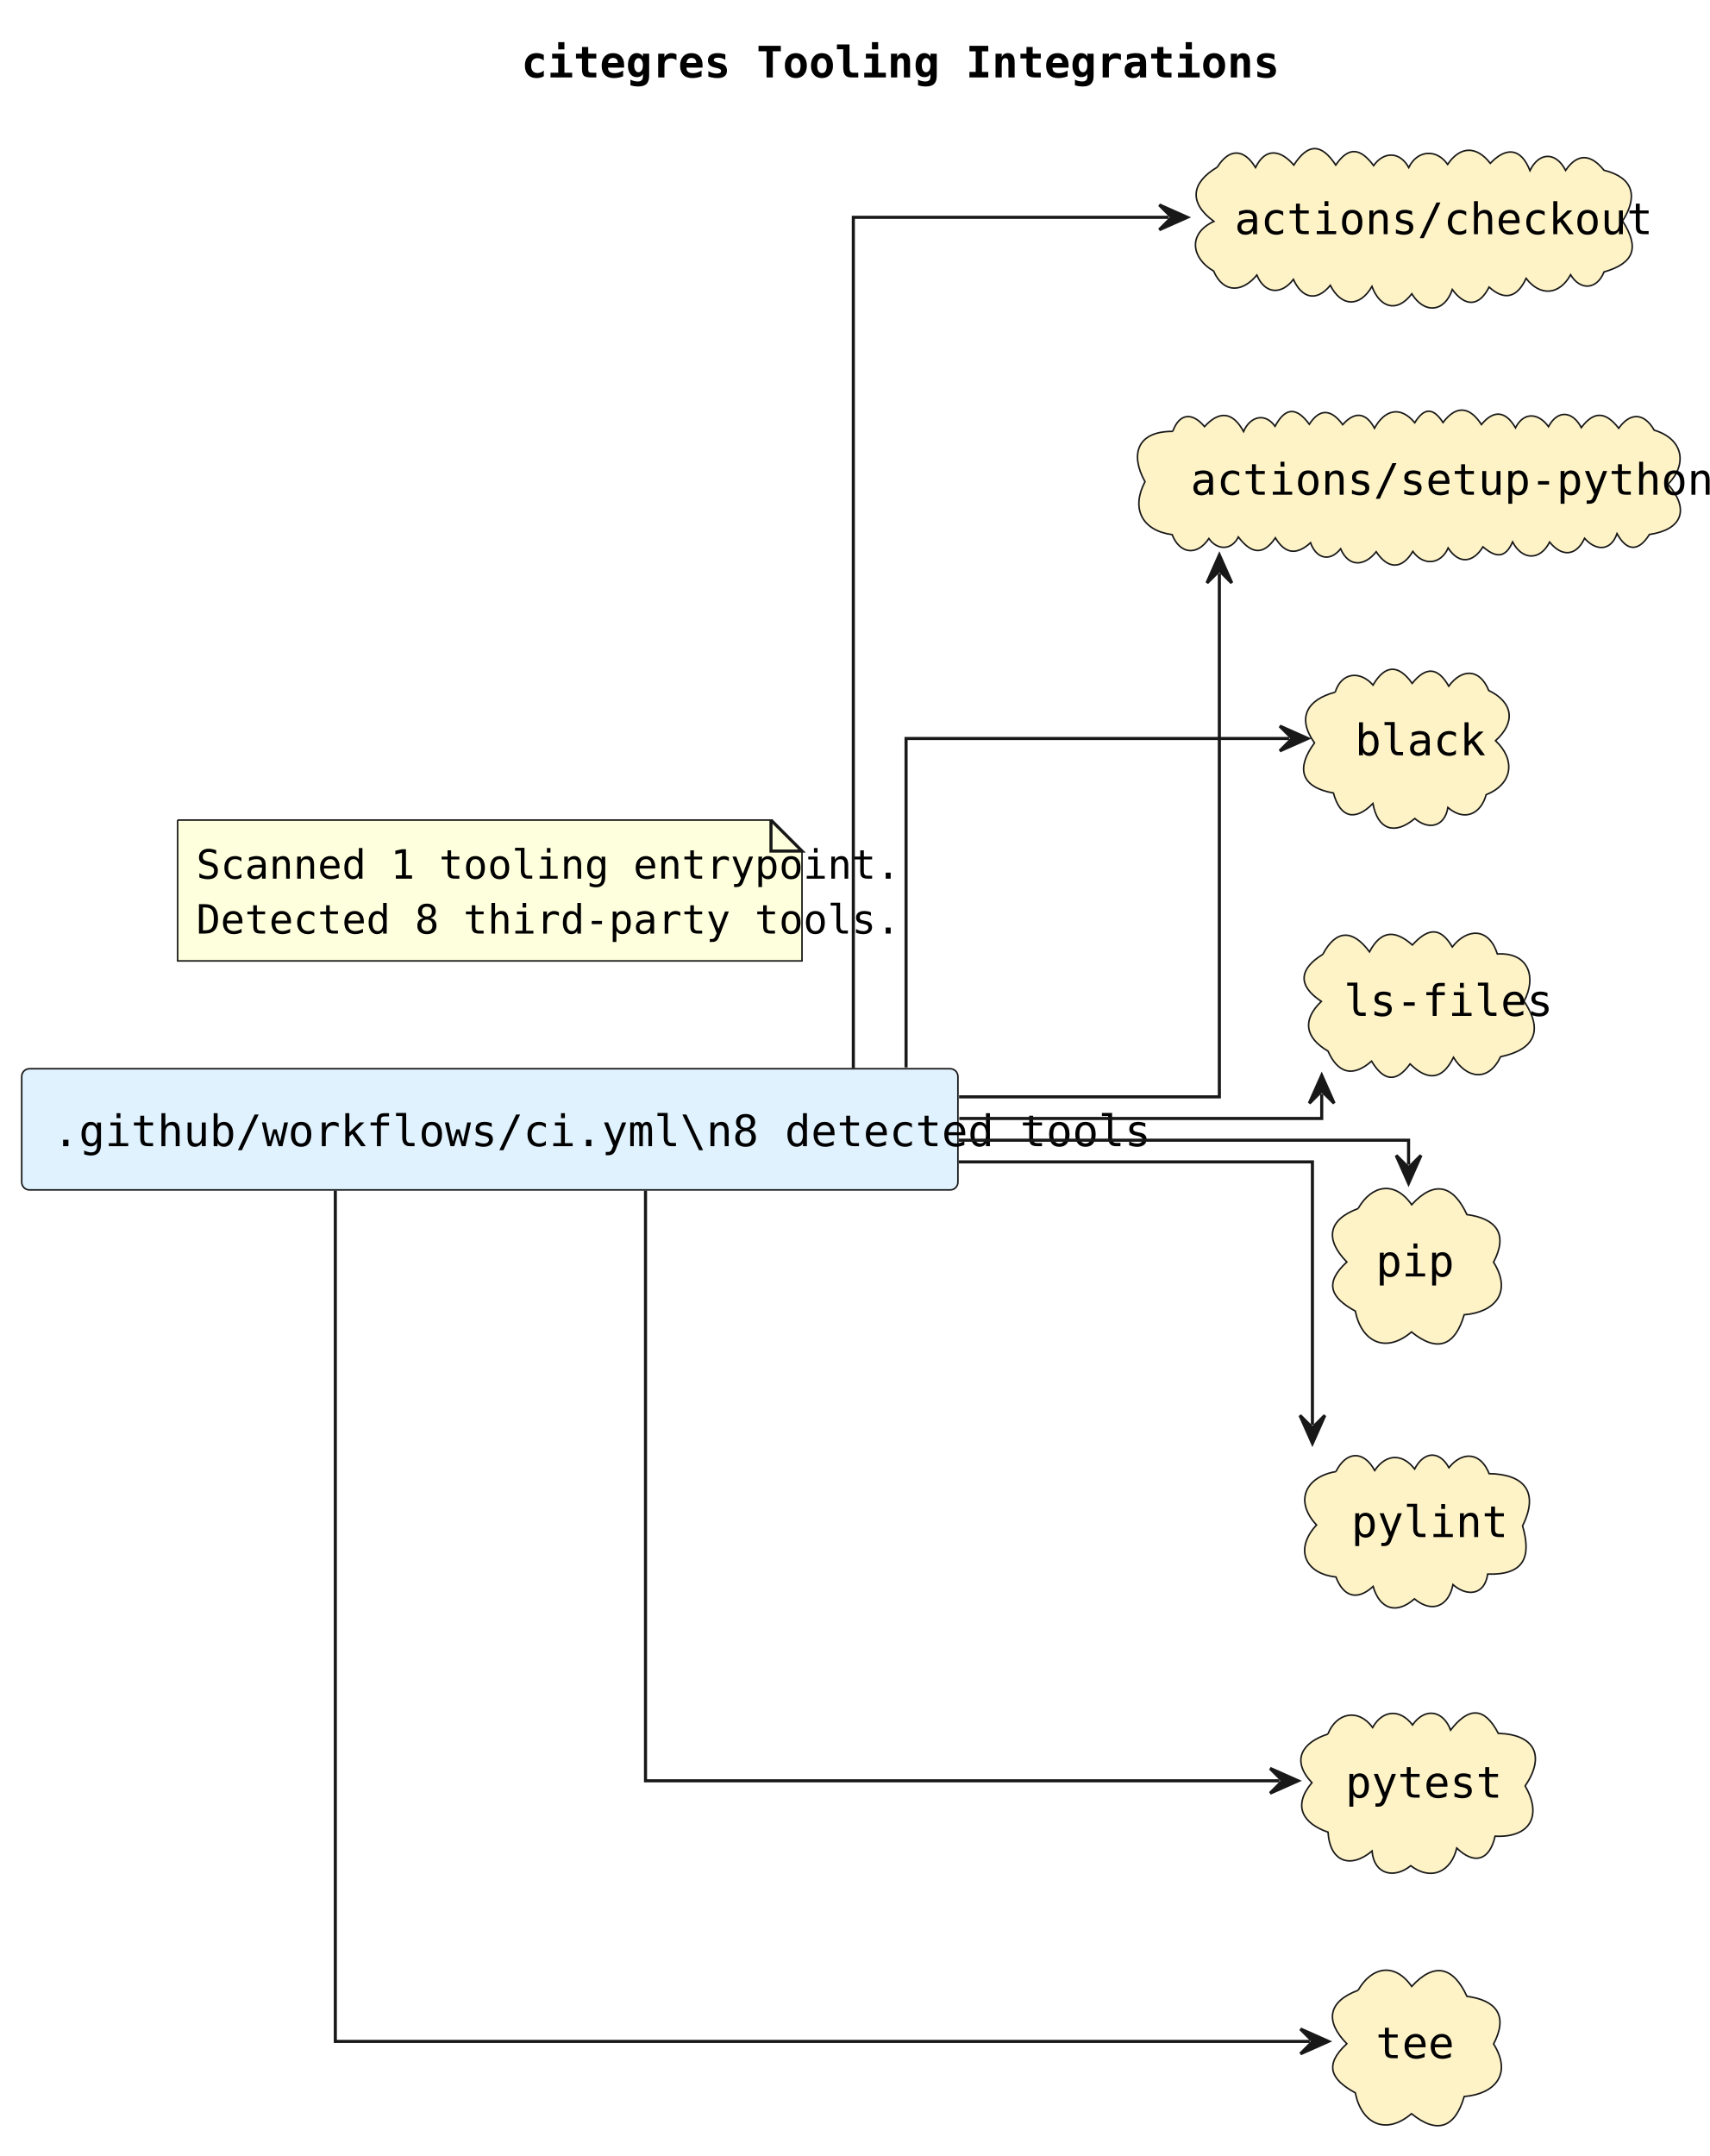
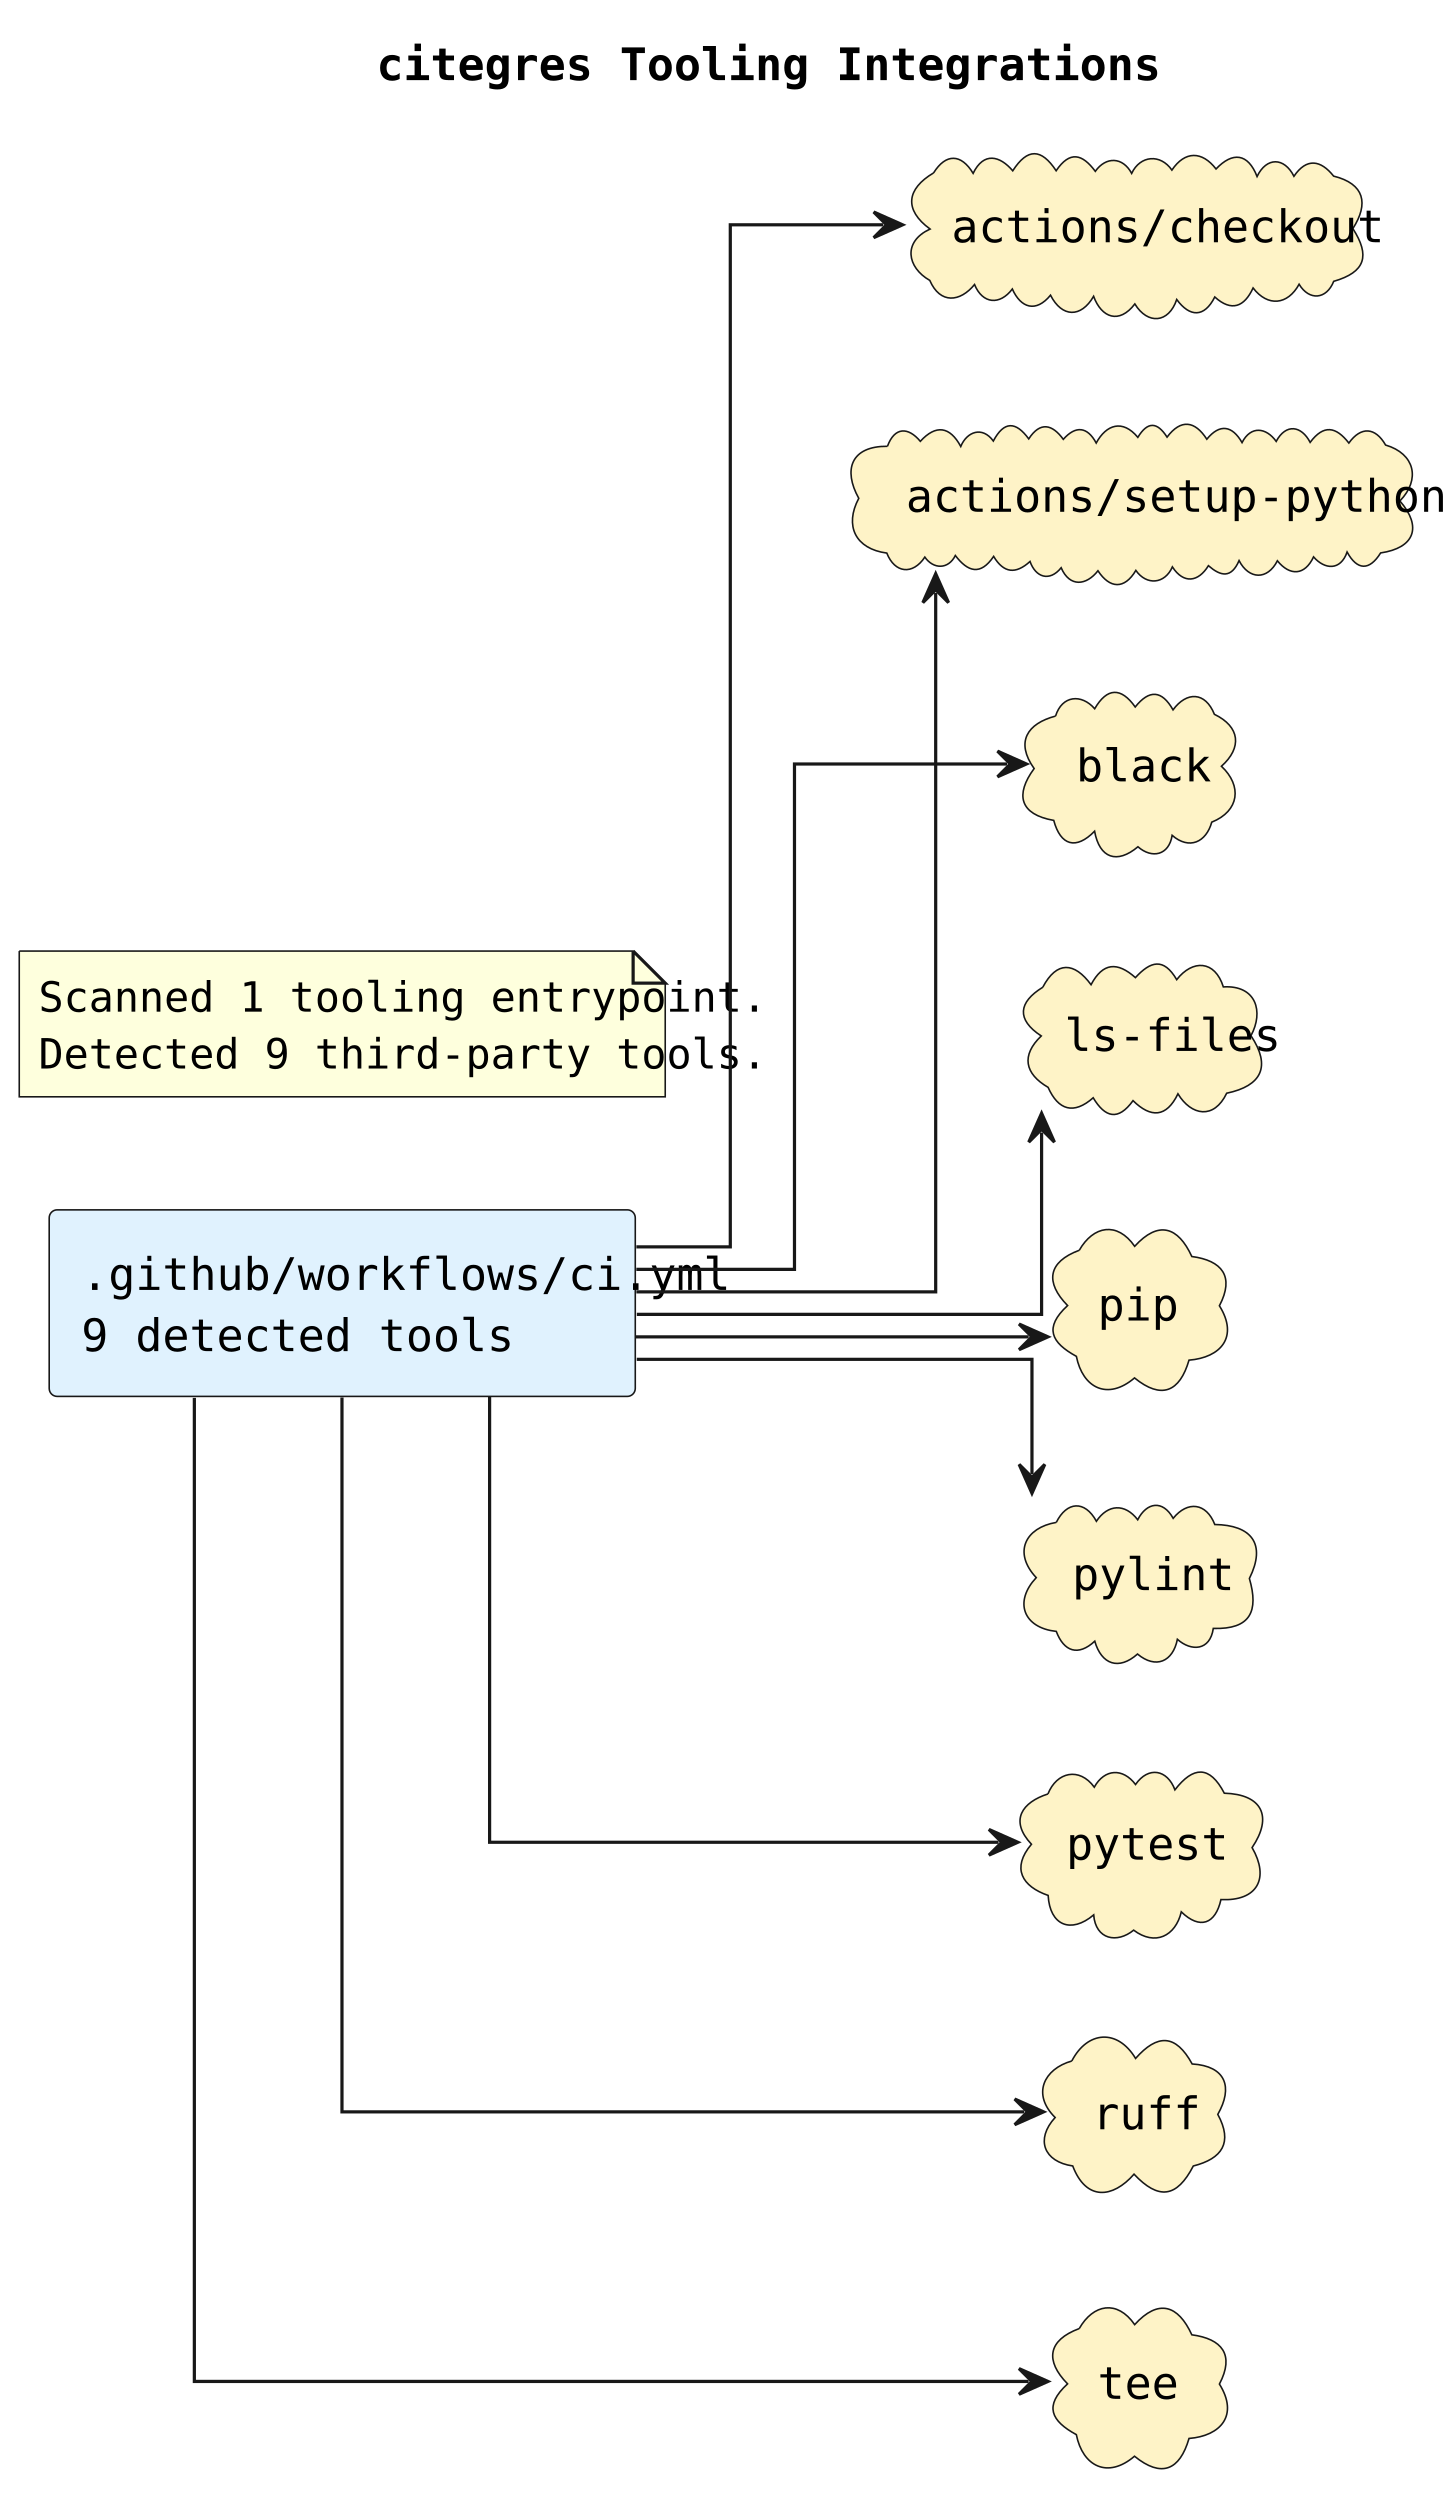
- <svg xmlns="http://www.w3.org/2000/svg" contentStyleType="text/css" data-diagram-type="DESCRIPTION" height="695px" preserveAspectRatio="none" style="width:551px;height:695px;background:#FFFFFF;" version="1.1" viewBox="0 0 551 695" width="551px" zoomAndPan="magnify">
+ <svg xmlns="http://www.w3.org/2000/svg" contentStyleType="text/css" data-diagram-type="DESCRIPTION" height="779px" preserveAspectRatio="none" style="width:450px;height:779px;background:#FFFFFF;" version="1.1" viewBox="0 0 450 779" width="450px" zoomAndPan="magnify">
  <defs />
  <g>
    <g class="title" data-source-line="1">
-       <text fill="#000000" font-family="Monospace" font-size="14" font-weight="bold" lengthAdjust="spacing" textLength="201.666" x="168.057" y="24.966">citegres Tooling Integrations</text>
+       <text fill="#000000" font-family="Monospace" font-size="14" font-weight="bold" lengthAdjust="spacing" textLength="201.666" x="117.287" y="24.966">citegres Tooling Integrations</text>
    </g>
    <g class="entity" data-qualified-name="source_github_workflows_ci_yml" data-source-line="7" id="ent0002">
-       <rect fill="#E0F2FE" height="39.068" rx="2.5" ry="2.5" style="stroke:#181818;stroke-width:0.5;" width="301.819" x="7" y="344.515" />
-       <text fill="#000000" font-family="Monospace" font-size="14" lengthAdjust="spacing" textLength="281.819" x="17" y="369.481">.github/workflows/ci.yml\n8 detected tools</text>
+       <rect fill="#E0F2FE" height="58.136" rx="2.5" ry="2.5" style="stroke:#181818;stroke-width:0.5;" width="182.623" x="15.33" y="376.985" />
+       <text fill="#000000" font-family="Monospace" font-size="14" lengthAdjust="spacing" textLength="162.623" x="25.33" y="401.95">.github/workflows/ci.yml</text>
+       <text fill="#000000" font-family="Monospace" font-size="14" lengthAdjust="spacing" textLength="105.336" x="25.33" y="421.018">9 detected tools</text>
    </g>
    <g class="entity" data-qualified-name="tool_actions_checkout" data-source-line="8" id="ent0003">
-       <path d="M392.432,53.88 C396.284,47.721 401.026,47.862 404.756,54.003 C408.062,47.24 413.063,48.489 417.102,53.215 C421.722,46.068 425.983,46.193 430.624,53.196 C434.899,46.912 438.731,47.9 442.827,53.381 C446.159,48.695 451.372,48.849 454.153,54.015 C456.851,48.357 463.117,47.865 466.695,52.993 C470.774,46.955 476.072,47.015 480.445,52.647 C485.62,47.211 490.381,47.712 493.232,54.985 C496.203,48.861 501.683,48.945 504.721,54.921 C508.69,49.087 513.074,49.844 517.084,54.874 C526.766,57.284 528.076,63.443 523.078,71.232 C528.523,79.689 527.058,84.792 517.115,87.665 C514.867,93.337 509.507,93.808 506.331,88.584 C502.744,95.094 496.582,95.683 491.991,89.74 C489.258,95.643 485.287,97.258 480.057,92.547 C476.776,99.051 472.28,98.876 468.2,93.334 C465.672,100.773 459.154,101.24 455.146,94.718 C450.243,101.116 444.784,99.04 442.296,92.346 C438.361,99.124 432.439,98.969 428.868,91.99 C424.333,97.508 419.645,96.029 416.971,90.062 C413.094,95.18 407.735,94.802 405.191,88.666 C400.731,94.129 394.509,94.865 391.247,87.375 C384.149,83.324 382.748,75.341 391.329,71.369 C383.086,65.341 384.034,58.859 392.432,53.88" fill="#FEF3C7" style="stroke:#181818;stroke-width:0.5;" />
-       <text fill="#000000" font-family="Monospace" font-size="14" lengthAdjust="spacing" textLength="111.916" x="398" y="75.481">actions/checkout</text>
+       <path d="M290.902,53.88 C294.754,47.721 299.497,47.862 303.226,54.003 C306.532,47.24 311.533,48.489 315.572,53.215 C320.192,46.068 324.453,46.193 329.094,53.196 C333.369,46.912 337.201,47.9 341.297,53.381 C344.629,48.695 349.842,48.849 352.623,54.015 C355.321,48.357 361.587,47.865 365.164,52.993 C369.244,46.955 374.542,47.015 378.915,52.647 C384.09,47.211 388.851,47.712 391.702,54.985 C394.673,48.861 400.153,48.945 403.192,54.921 C407.16,49.087 411.544,49.844 415.554,54.874 C425.236,57.284 426.546,63.443 421.548,71.232 C426.993,79.689 425.528,84.792 415.585,87.665 C413.337,93.337 407.977,93.808 404.801,88.584 C401.214,95.094 395.052,95.683 390.461,89.74 C387.728,95.643 383.757,97.258 378.527,92.547 C375.246,99.051 370.75,98.876 366.67,93.334 C364.142,100.773 357.624,101.24 353.616,94.718 C348.713,101.116 343.254,99.04 340.767,92.346 C336.831,99.124 330.909,98.969 327.338,91.99 C322.803,97.508 318.115,96.029 315.442,90.062 C311.564,95.18 306.205,94.802 303.661,88.666 C299.2,94.129 292.979,94.865 289.717,87.375 C282.619,83.324 281.218,75.341 289.799,71.369 C281.556,65.341 282.503,58.859 290.902,53.88" fill="#FEF3C7" style="stroke:#181818;stroke-width:0.5;" />
+       <text fill="#000000" font-family="Monospace" font-size="14" lengthAdjust="spacing" textLength="111.916" x="296.47" y="75.481">actions/checkout</text>
    </g>
    <g class="entity" data-qualified-name="tool_actions_setup_python" data-source-line="9" id="ent0004">
-       <path d="M378.069,139.065 C380.282,133.01 384.495,132.949 388.314,137.516 C393.178,132.186 397.517,132.835 400.91,139.112 C402.806,134.523 407.604,132.669 411.06,137.416 C414.419,131.124 418.027,131.231 422.095,136.754 C425.675,131.268 429.413,132.166 432.863,136.892 C436.701,132.55 440.34,132.879 443.116,138.038 C446.291,132.234 451.348,130.581 456.09,136.27 C459.136,131.299 462.074,131.358 465.195,136.201 C469.528,130.458 473.856,131.099 477.585,136.851 C481.628,131.914 485.497,132.578 488.559,137.901 C491.327,132.528 496.091,133.204 499.2,137.527 C502.25,131.883 507.052,132.598 509.783,137.838 C514.007,132.195 517.807,132.879 521.844,138.048 C525.635,132.777 530.087,133.091 533.288,138.671 C542.433,141.373 544.264,149.396 537.744,156.102 C544.779,164.197 542.332,170.735 531.741,172.299 C528.259,177.89 524.481,177.818 521.297,172.026 C519.252,177.902 514.313,177.525 510.846,173.532 C508.099,179.394 503.471,179.546 499.574,174.749 C496.453,180.864 490.703,180.6 487.634,174.697 C485.211,180.263 481.982,179.642 478.083,176.274 C474.929,181.407 470.368,182.043 466.857,176.655 C464.482,182.037 458.822,182.511 455.473,177.749 C451.892,183.772 447.348,183.446 443.661,177.857 C440.086,182.435 434.894,183.124 432.197,176.923 C428.547,181.407 424.242,179.895 422.495,174.962 C418.043,178.993 414.312,178.657 411.158,173.381 C407.022,179.49 403.108,178.186 399.228,173.107 C397.001,177.533 392.372,177.4 389.719,173.6 C385.945,179.275 380.365,178.662 377.866,172.34 C368.129,171.054 364.559,163.886 369.131,155.276 C364.168,146.359 366.697,138.975 378.069,139.065" fill="#FEF3C7" style="stroke:#181818;stroke-width:0.5;" />
-       <text fill="#000000" font-family="Monospace" font-size="14" lengthAdjust="spacing" textLength="140.28" x="383.82" y="159.481">actions/setup-python</text>
+       <path d="M276.529,139.065 C278.742,133.01 282.955,132.949 286.774,137.516 C291.638,132.186 295.977,132.835 299.37,139.112 C301.266,134.523 306.064,132.669 309.52,137.416 C312.879,131.124 316.487,131.231 320.555,136.754 C324.135,131.268 327.873,132.166 331.323,136.892 C335.161,132.55 338.8,132.879 341.576,138.038 C344.751,132.234 349.808,130.581 354.55,136.27 C357.596,131.299 360.534,131.358 363.655,136.201 C367.988,130.458 372.316,131.099 376.045,136.851 C380.088,131.914 383.957,132.578 387.019,137.901 C389.787,132.528 394.55,133.204 397.66,137.527 C400.71,131.883 405.512,132.598 408.243,137.838 C412.467,132.195 416.267,132.879 420.304,138.048 C424.095,132.777 428.547,133.091 431.748,138.671 C440.893,141.373 442.724,149.396 436.204,156.102 C443.239,164.197 440.792,170.735 430.201,172.299 C426.719,177.89 422.941,177.818 419.757,172.026 C417.712,177.902 412.773,177.525 409.306,173.532 C406.559,179.394 401.931,179.546 398.034,174.749 C394.913,180.864 389.163,180.6 386.094,174.697 C383.671,180.263 380.442,179.642 376.543,176.274 C373.389,181.407 368.829,182.043 365.317,176.655 C362.942,182.037 357.282,182.511 353.933,177.749 C350.352,183.772 345.808,183.446 342.121,177.857 C338.546,182.435 333.353,183.124 330.657,176.923 C327.007,181.407 322.702,179.895 320.955,174.962 C316.503,178.993 312.772,178.657 309.618,173.381 C305.482,179.49 301.568,178.186 297.688,173.107 C295.461,177.533 290.832,177.4 288.179,173.6 C284.405,179.275 278.825,178.662 276.326,172.34 C266.589,171.054 263.019,163.886 267.591,155.276 C262.628,146.359 265.157,138.975 276.529,139.065" fill="#FEF3C7" style="stroke:#181818;stroke-width:0.5;" />
+       <text fill="#000000" font-family="Monospace" font-size="14" lengthAdjust="spacing" textLength="140.28" x="282.28" y="159.481">actions/setup-python</text>
    </g>
    <g class="entity" data-qualified-name="tool_black" data-source-line="10" id="ent0005">
-       <path d="M430.441,223.13 C432.463,216.636 438.507,216.116 442.637,220.838 C446.508,214.213 450.835,214.067 455.262,220.291 C459.672,214.796 463.522,215.013 467.046,221.185 C471.291,215.427 477.084,215.47 479.939,222.578 C487.932,226.44 488.653,232.941 482.13,238.767 C488.642,244.885 487.761,252.696 479.112,256.186 C477.385,262.423 472.126,264.927 466.775,260.302 C465.779,266.559 460.467,267.666 456.114,263.857 C449.569,269.344 444.154,267.467 442.601,259.017 C436.806,264.918 432.003,263.529 429.874,255.635 C419.253,253.76 417.768,247.642 423.765,239.483 C417.848,231.157 421.641,225.447 430.441,223.13" fill="#FEF3C7" style="stroke:#181818;stroke-width:0.5;" />
-       <text fill="#000000" font-family="Monospace" font-size="14" lengthAdjust="spacing" textLength="34.272" x="436.82" y="243.481">black</text>
+       <path d="M328.911,223.13 C330.933,216.636 336.978,216.116 341.107,220.838 C344.978,214.213 349.305,214.067 353.732,220.291 C358.142,214.796 361.992,215.013 365.516,221.185 C369.761,215.427 375.554,215.47 378.409,222.578 C386.402,226.44 387.123,232.941 380.6,238.767 C387.112,244.885 386.231,252.696 377.582,256.186 C375.855,262.423 370.596,264.927 365.245,260.302 C364.249,266.559 358.937,267.666 354.584,263.857 C348.039,269.344 342.623,267.467 341.071,259.017 C335.276,264.918 330.473,263.529 328.344,255.635 C317.724,253.76 316.238,247.642 322.235,239.483 C316.318,231.157 320.111,225.447 328.911,223.13" fill="#FEF3C7" style="stroke:#181818;stroke-width:0.5;" />
+       <text fill="#000000" font-family="Monospace" font-size="14" lengthAdjust="spacing" textLength="34.272" x="335.29" y="243.481">black</text>
    </g>
    <g class="entity" data-qualified-name="tool_ls_files" data-source-line="11" id="ent0006">
-       <path d="M426.45,307.636 C430.831,299.338 436.291,299.756 441.496,306.828 C445.212,299.864 449.704,299.64 455.325,304.623 C460.027,299.514 464.081,298.267 468.192,305.253 C473.137,298.948 480.073,299.112 482.725,307.518 C492.982,306.913 495.393,315.224 491.326,322.721 C497.687,332.302 494.688,338.353 483.767,340.647 C479.803,348.952 472.739,347.666 468.575,340.846 C464.976,348.283 460.13,348.411 454.582,342.964 C449.95,349.384 445.896,348.268 442.168,342.074 C436.086,347.419 431.299,345.97 428.115,338.816 C420.814,334.563 419.654,328.876 425.979,322.806 C418.145,317.669 418.866,312.294 426.45,307.636" fill="#FEF3C7" style="stroke:#181818;stroke-width:0.5;" />
-       <text fill="#000000" font-family="Monospace" font-size="14" lengthAdjust="spacing" textLength="41.468" x="433.22" y="327.481">ls-files</text>
+       <path d="M324.92,307.636 C329.301,299.338 334.76,299.756 339.966,306.828 C343.683,299.864 348.174,299.64 353.795,304.623 C358.497,299.514 362.551,298.267 366.662,305.253 C371.607,298.948 378.543,299.112 381.195,307.518 C391.452,306.913 393.863,315.224 389.796,322.721 C396.157,332.302 393.158,338.353 382.237,340.647 C378.273,348.952 371.209,347.666 367.046,340.846 C363.446,348.283 358.6,348.411 353.052,342.964 C348.421,349.384 344.365,348.268 340.638,342.074 C334.555,347.419 329.769,345.97 326.584,338.816 C319.284,334.563 318.124,328.876 324.449,322.806 C316.615,317.669 317.337,312.294 324.92,307.636" fill="#FEF3C7" style="stroke:#181818;stroke-width:0.5;" />
+       <text fill="#000000" font-family="Monospace" font-size="14" lengthAdjust="spacing" textLength="41.468" x="331.69" y="327.481">ls-files</text>
    </g>
    <g class="entity" data-qualified-name="tool_pip" data-source-line="12" id="ent0007">
-       <path d="M437.831,389.583 C442.175,381.955 449.641,380.493 455.095,388.345 C462.503,380.231 468.612,382.179 472.901,391.526 C482.272,392.778 486.332,397.671 481.497,406.878 C487.588,416.605 481.914,423.029 472.026,423.826 C469.116,433.802 463.425,436.169 455.043,429.364 C446.727,436.476 438.913,432.573 436.925,422.638 C429.112,418.36 426.68,413.738 434.189,406.811 C427.121,399.592 428.006,393.229 437.831,389.583" fill="#FEF3C7" style="stroke:#181818;stroke-width:0.5;" />
-       <text fill="#000000" font-family="Monospace" font-size="14" lengthAdjust="spacing" textLength="20.832" x="443.54" y="411.481">pip</text>
+       <path d="M336.301,389.583 C340.646,381.955 348.111,380.493 353.565,388.345 C360.973,380.231 367.082,382.179 371.37,391.526 C380.742,392.778 384.802,397.671 379.967,406.878 C386.058,416.605 380.384,423.029 370.496,423.826 C367.586,433.802 361.895,436.169 353.513,429.364 C345.197,436.476 337.383,432.573 335.395,422.638 C327.582,418.36 325.15,413.738 332.659,406.811 C325.591,399.592 326.476,393.229 336.301,389.583" fill="#FEF3C7" style="stroke:#181818;stroke-width:0.5;" />
+       <text fill="#000000" font-family="Monospace" font-size="14" lengthAdjust="spacing" textLength="20.832" x="342.01" y="411.481">pip</text>
    </g>
    <g class="entity" data-qualified-name="tool_pylint" data-source-line="13" id="ent0008">
-       <path d="M430.677,474.381 C433.931,467.829 439.535,467.358 443.178,474.013 C446.777,468.663 452.074,468.383 456.05,473.55 C458.858,468.084 463.834,467.251 467.1,473.103 C471.589,467.582 477.418,468.236 480.068,475.037 C491.399,475.201 496.264,480.962 490.85,491.858 C493.812,502.07 491.242,507.757 479.606,507.425 C478.59,514.441 472.717,514.648 468.415,510.813 C467.025,517.781 461.713,520.17 455.988,515.405 C450.144,520.572 444.77,518.689 442.672,511.4 C437.459,516.198 433.065,514.65 430.676,508.349 C420.429,507.236 417.363,499.15 424.43,491.587 C417.124,483.795 421.007,476.009 430.677,474.381" fill="#FEF3C7" style="stroke:#181818;stroke-width:0.5;" />
-       <text fill="#000000" font-family="Monospace" font-size="14" lengthAdjust="spacing" textLength="36.68" x="435.62" y="495.481">pylint</text>
+       <path d="M329.137,474.381 C332.391,467.829 337.995,467.358 341.638,474.013 C345.237,468.663 350.534,468.383 354.51,473.55 C357.318,468.084 362.294,467.251 365.56,473.103 C370.049,467.582 375.878,468.236 378.529,475.037 C389.859,475.201 394.724,480.962 389.31,491.858 C392.272,502.07 389.702,507.757 378.066,507.425 C377.05,514.441 371.177,514.648 366.875,510.813 C365.485,517.781 360.173,520.17 354.448,515.405 C348.604,520.572 343.23,518.689 341.132,511.4 C335.919,516.198 331.525,514.65 329.136,508.349 C318.889,507.236 315.823,499.15 322.89,491.587 C315.584,483.795 319.467,476.009 329.137,474.381" fill="#FEF3C7" style="stroke:#181818;stroke-width:0.5;" />
+       <text fill="#000000" font-family="Monospace" font-size="14" lengthAdjust="spacing" textLength="36.68" x="334.08" y="495.481">pylint</text>
    </g>
    <g class="entity" data-qualified-name="tool_pytest" data-source-line="14" id="ent0009">
-       <path d="M428.079,559 C430.795,552.122 437.852,550.518 442.517,556.872 C445.747,551.083 451.435,550.842 455.372,556.044 C459.399,550.274 465.26,551.354 467.649,557.703 C473.337,550.359 478.456,549.973 483.034,558.761 C494.817,559.092 498.252,566.01 491.691,575.711 C497.215,585.281 493.365,592.462 481.989,591.912 C480.283,599.554 475.459,601.363 469.638,595.745 C467.811,603.344 461.455,606.468 454.786,601.439 C449.602,605.661 442.962,604.421 442.325,596.696 C435.227,602.655 428.663,599.999 428.141,590.616 C420.033,587.823 416.598,582.17 422.937,574.664 C415.938,567.206 420.111,561.545 428.079,559" fill="#FEF3C7" style="stroke:#181818;stroke-width:0.5;" />
-       <text fill="#000000" font-family="Monospace" font-size="14" lengthAdjust="spacing" textLength="40.46" x="433.73" y="579.481">pytest</text>
+       <path d="M326.539,559 C329.255,552.122 336.312,550.518 340.977,556.872 C344.207,551.083 349.894,550.842 353.832,556.044 C357.859,550.274 363.72,551.354 366.109,557.703 C371.797,550.359 376.916,549.973 381.494,558.761 C393.277,559.092 396.712,566.01 390.151,575.711 C395.675,585.281 391.825,592.462 380.449,591.912 C378.743,599.554 373.919,601.363 368.098,595.745 C366.271,603.344 359.915,606.468 353.247,601.439 C348.062,605.661 341.422,604.421 340.785,596.696 C333.687,602.655 327.123,599.999 326.601,590.616 C318.493,587.823 315.058,582.17 321.397,574.664 C314.398,567.206 318.571,561.545 326.539,559" fill="#FEF3C7" style="stroke:#181818;stroke-width:0.5;" />
+       <text fill="#000000" font-family="Monospace" font-size="14" lengthAdjust="spacing" textLength="40.46" x="332.19" y="579.481">pytest</text>
    </g>
-     <g class="entity" data-qualified-name="tool_tee" data-source-line="15" id="ent0010">
-       <path d="M437.831,641.583 C442.177,633.952 449.646,632.489 455.102,640.345 C462.512,632.228 468.623,634.176 472.914,643.526 C482.286,644.778 486.346,649.671 481.511,658.878 C487.602,668.605 481.928,675.029 472.04,675.826 C469.128,685.805 463.435,688.173 455.05,681.364 C446.732,688.48 438.915,684.576 436.925,674.638 C429.112,670.36 426.68,665.737 434.189,658.811 C427.121,651.592 428.006,645.229 437.831,641.583" fill="#FEF3C7" style="stroke:#181818;stroke-width:0.5;" />
-       <text fill="#000000" font-family="Monospace" font-size="14" lengthAdjust="spacing" textLength="20.846" x="443.54" y="663.481">tee</text>
+     <g class="entity" data-qualified-name="tool_ruff" data-source-line="15" id="ent0010">
+       <path d="M333.973,642.202 C338.843,632.803 348.226,632.07 353.846,641.406 C360.655,633.713 366.337,633.748 371.475,643.13 C382.031,643.78 384.282,650.374 379.466,658.841 C384.243,667.671 380.84,672.635 371.834,674.924 C366.691,684.879 361.001,685.582 353.363,677.475 C346.714,685.065 338.428,685.864 334.262,674.916 C325.258,673.609 322.536,666.65 328.779,659.809 C321.459,652.578 325.225,644.693 333.973,642.202" fill="#FEF3C7" style="stroke:#181818;stroke-width:0.5;" />
+       <text fill="#000000" font-family="Monospace" font-size="14" lengthAdjust="spacing" textLength="24.066" x="340.39" y="663.481">ruff</text>
    </g>
-     <g class="entity" data-qualified-name="toolingGraphSummary" data-source-line="25" id="ent0019">
-       <path d="M57.27,264.345 L57.27,309.757 L258.554,309.757 L258.554,274.345 L248.554,264.345 L57.27,264.345" fill="#FEFFDD" style="stroke:#181818;stroke-width:0.5;" />
-       <path d="M248.554,264.345 L248.554,274.345 L258.554,274.345 L248.554,264.345" fill="#FEFFDD" style="stroke:#181818;stroke-width:1;" />
-       <text fill="#000000" font-family="Monospace" font-size="13" lengthAdjust="spacing" textLength="180.284" x="63.27" y="283.242">Scanned 1 tooling entrypoint.</text>
-       <text fill="#000000" font-family="Monospace" font-size="13" lengthAdjust="spacing" textLength="171.782" x="63.27" y="300.948">Detected 8 third-party tools.</text>
+     <g class="entity" data-qualified-name="tool_tee" data-source-line="16" id="ent0011">
+       <path d="M336.291,725.583 C340.637,717.952 348.106,716.489 353.562,724.345 C360.972,716.228 367.084,718.176 371.375,727.526 C380.746,728.778 384.806,733.671 379.971,742.878 C386.062,752.605 380.388,759.029 370.5,759.826 C367.588,769.805 361.894,772.173 353.51,765.364 C345.192,772.48 337.375,768.576 335.385,758.638 C327.572,754.36 325.14,749.737 332.649,742.811 C325.581,735.592 326.466,729.229 336.291,725.583" fill="#FEF3C7" style="stroke:#181818;stroke-width:0.5;" />
+       <text fill="#000000" font-family="Monospace" font-size="14" lengthAdjust="spacing" textLength="20.846" x="342" y="747.481">tee</text>
    </g>
-     <g class="link" data-entity-1="ent0002" data-entity-2="ent0003" data-link-type="dependency" data-source-line="16" id="lnk11">
-       <path d="M275.1,344.305 C275.1,278.385 275.1,70.055 275.1,70.055 C275.1,70.055 326.88,70.055 376.75,70.055" fill="none" id="source_github_workflows_ci_yml-to-tool_actions_checkout" style="stroke:#181818;stroke-width:1;" />
-       <polygon fill="#181818" points="382.75,70.055,373.75,66.055,377.75,70.055,373.75,74.055,382.75,70.055" style="stroke:#181818;stroke-width:1;" />
+     <g class="entity" data-qualified-name="toolingGraphSummary" data-source-line="27" id="ent0021">
+       <path d="M6,296.345 L6,341.757 L207.284,341.757 L207.284,306.345 L197.284,296.345 L6,296.345" fill="#FEFFDD" style="stroke:#181818;stroke-width:0.5;" />
+       <path d="M197.284,296.345 L197.284,306.345 L207.284,306.345 L197.284,296.345" fill="#FEFFDD" style="stroke:#181818;stroke-width:1;" />
+       <text fill="#000000" font-family="Monospace" font-size="13" lengthAdjust="spacing" textLength="180.284" x="12" y="315.242">Scanned 1 tooling entrypoint.</text>
+       <text fill="#000000" font-family="Monospace" font-size="13" lengthAdjust="spacing" textLength="171.782" x="12" y="332.948">Detected 9 third-party tools.</text>
    </g>
-     <g class="link" data-entity-1="ent0002" data-entity-2="ent0004" data-link-type="dependency" data-source-line="17" id="lnk12">
-       <path d="M309.19,353.575 C354.84,353.575 393.1,353.575 393.1,353.575 C393.1,353.575 393.1,238.405 393.1,184.915" fill="none" id="source_github_workflows_ci_yml-to-tool_actions_setup_python" style="stroke:#181818;stroke-width:1;" />
-       <polygon fill="#181818" points="393.1,178.915,389.1,187.915,393.1,183.915,397.1,187.915,393.1,178.915" style="stroke:#181818;stroke-width:1;" />
+     <g class="link" data-entity-1="ent0002" data-entity-2="ent0003" data-link-type="dependency" data-source-line="17" id="lnk12">
+       <path d="M198.29,388.525 C215.16,388.525 227.56,388.525 227.56,388.525 C227.56,388.525 227.56,70.055 227.56,70.055 C227.56,70.055 247.2,70.055 275.24,70.055" fill="none" id="source_github_workflows_ci_yml-to-tool_actions_checkout" style="stroke:#181818;stroke-width:1;" />
+       <polygon fill="#181818" points="281.24,70.055,272.24,66.055,276.24,70.055,272.24,74.055,281.24,70.055" style="stroke:#181818;stroke-width:1;" />
    </g>
-     <g class="link" data-entity-1="ent0002" data-entity-2="ent0005" data-link-type="dependency" data-source-line="18" id="lnk13">
-       <path d="M292.1,344.085 C292.1,308.555 292.1,238.055 292.1,238.055 C292.1,238.055 368.36,238.055 415.59,238.055" fill="none" id="source_github_workflows_ci_yml-to-tool_black" style="stroke:#181818;stroke-width:1;" />
-       <polygon fill="#181818" points="421.59,238.055,412.59,234.055,416.59,238.055,412.59,242.055,421.59,238.055" style="stroke:#181818;stroke-width:1;" />
+     <g class="link" data-entity-1="ent0002" data-entity-2="ent0004" data-link-type="dependency" data-source-line="18" id="lnk13">
+       <path d="M198.29,402.545 C244.79,402.545 291.56,402.545 291.56,402.545 C291.56,402.545 291.56,247.645 291.56,184.785" fill="none" id="source_github_workflows_ci_yml-to-tool_actions_setup_python" style="stroke:#181818;stroke-width:1;" />
+       <polygon fill="#181818" points="291.56,178.785,287.56,187.785,291.56,183.785,295.56,187.785,291.56,178.785" style="stroke:#181818;stroke-width:1;" />
    </g>
-     <g class="link" data-entity-1="ent0002" data-entity-2="ent0006" data-link-type="dependency" data-source-line="19" id="lnk14">
-       <path d="M309.25,360.555 C370.08,360.555 426.1,360.555 426.1,360.555 C426.1,360.555 426.1,360.205 426.1,352.655" fill="none" id="source_github_workflows_ci_yml-to-tool_ls_files" style="stroke:#181818;stroke-width:1;" />
-       <polygon fill="#181818" points="426.1,346.655,422.1,355.655,426.1,351.655,430.1,355.655,426.1,346.655" style="stroke:#181818;stroke-width:1;" />
+     <g class="link" data-entity-1="ent0002" data-entity-2="ent0005" data-link-type="dependency" data-source-line="19" id="lnk14">
+       <path d="M198.28,395.535 C225.19,395.535 247.56,395.535 247.56,395.535 C247.56,395.535 247.56,238.055 247.56,238.055 C247.56,238.055 283.04,238.055 313.82,238.055" fill="none" id="source_github_workflows_ci_yml-to-tool_black" style="stroke:#181818;stroke-width:1;" />
+       <polygon fill="#181818" points="319.82,238.055,310.82,234.055,314.82,238.055,310.82,242.055,319.82,238.055" style="stroke:#181818;stroke-width:1;" />
    </g>
-     <g class="link" data-entity-1="ent0002" data-entity-2="ent0007" data-link-type="dependency" data-source-line="20" id="lnk15">
-       <path d="M309.04,367.545 C382.06,367.545 454.1,367.545 454.1,367.545 C454.1,367.545 454.1,367.895 454.1,375.445" fill="none" id="source_github_workflows_ci_yml-to-tool_pip" style="stroke:#181818;stroke-width:1;" />
-       <polygon fill="#181818" points="454.1,381.445,458.1,372.445,454.1,376.445,450.1,372.445,454.1,381.445" style="stroke:#181818;stroke-width:1;" />
+     <g class="link" data-entity-1="ent0002" data-entity-2="ent0006" data-link-type="dependency" data-source-line="20" id="lnk15">
+       <path d="M198.43,409.555 C257.99,409.555 324.56,409.555 324.56,409.555 C324.56,409.555 324.56,378.765 324.56,352.895" fill="none" id="source_github_workflows_ci_yml-to-tool_ls_files" style="stroke:#181818;stroke-width:1;" />
+       <polygon fill="#181818" points="324.56,346.895,320.56,355.895,324.56,351.895,328.56,355.895,324.56,346.895" style="stroke:#181818;stroke-width:1;" />
    </g>
-     <g class="link" data-entity-1="ent0002" data-entity-2="ent0008" data-link-type="dependency" data-source-line="21" id="lnk16">
-       <path d="M309.1,374.535 C368.65,374.535 423.1,374.535 423.1,374.535 C423.1,374.535 423.1,425.325 423.1,459.265" fill="none" id="source_github_workflows_ci_yml-to-tool_pylint" style="stroke:#181818;stroke-width:1;" />
-       <polygon fill="#181818" points="423.1,465.265,427.1,456.265,423.1,460.265,419.1,456.265,423.1,465.265" style="stroke:#181818;stroke-width:1;" />
+     <g class="link" data-entity-1="ent0002" data-entity-2="ent0007" data-link-type="dependency" data-source-line="21" id="lnk16">
+       <path d="M198.16,416.565 C244.02,416.565 290.12,416.565 320.53,416.565" fill="none" id="source_github_workflows_ci_yml-to-tool_pip" style="stroke:#181818;stroke-width:1;" />
+       <polygon fill="#181818" points="326.53,416.565,317.53,412.565,321.53,416.565,317.53,420.565,326.53,416.565" style="stroke:#181818;stroke-width:1;" />
    </g>
-     <g class="link" data-entity-1="ent0002" data-entity-2="ent0009" data-link-type="dependency" data-source-line="22" id="lnk17">
-       <path d="M208.1,383.805 C208.1,436.085 208.1,574.055 208.1,574.055 C208.1,574.055 344.38,574.055 412.47,574.055" fill="none" id="source_github_workflows_ci_yml-to-tool_pytest" style="stroke:#181818;stroke-width:1;" />
-       <polygon fill="#181818" points="418.47,574.055,409.47,570.055,413.47,574.055,409.47,578.055,418.47,574.055" style="stroke:#181818;stroke-width:1;" />
+     <g class="link" data-entity-1="ent0002" data-entity-2="ent0008" data-link-type="dependency" data-source-line="22" id="lnk17">
+       <path d="M198.41,423.575 C256.83,423.575 321.56,423.575 321.56,423.575 C321.56,423.575 321.56,440.395 321.56,459.295" fill="none" id="source_github_workflows_ci_yml-to-tool_pylint" style="stroke:#181818;stroke-width:1;" />
+       <polygon fill="#181818" points="321.56,465.295,325.56,456.295,321.56,460.295,317.56,456.295,321.56,465.295" style="stroke:#181818;stroke-width:1;" />
    </g>
-     <g class="link" data-entity-1="ent0002" data-entity-2="ent0010" data-link-type="dependency" data-source-line="23" id="lnk18">
-       <path d="M108.1,383.795 C108.1,449.715 108.1,658.055 108.1,658.055 C108.1,658.055 342.09,658.055 422.25,658.055" fill="none" id="source_github_workflows_ci_yml-to-tool_tee" style="stroke:#181818;stroke-width:1;" />
-       <polygon fill="#181818" points="428.25,658.055,419.25,654.055,423.25,658.055,419.25,662.055,428.25,658.055" style="stroke:#181818;stroke-width:1;" />
+     <g class="link" data-entity-1="ent0002" data-entity-2="ent0009" data-link-type="dependency" data-source-line="23" id="lnk18">
+       <path d="M152.56,435.315 C152.56,483.445 152.56,574.055 152.56,574.055 C152.56,574.055 253.78,574.055 311.15,574.055" fill="none" id="source_github_workflows_ci_yml-to-tool_pytest" style="stroke:#181818;stroke-width:1;" />
+       <polygon fill="#181818" points="317.15,574.055,308.15,570.055,312.15,574.055,308.15,578.055,317.15,574.055" style="stroke:#181818;stroke-width:1;" />
+     </g>
+     <g class="link" data-entity-1="ent0002" data-entity-2="ent0010" data-link-type="dependency" data-source-line="24" id="lnk19">
+       <path d="M106.56,435.455 C106.56,501.925 106.56,658.055 106.56,658.055 C106.56,658.055 255.16,658.055 319.17,658.055" fill="none" id="source_github_workflows_ci_yml-to-tool_ruff" style="stroke:#181818;stroke-width:1;" />
+       <polygon fill="#181818" points="325.17,658.055,316.17,654.055,320.17,658.055,316.17,662.055,325.17,658.055" style="stroke:#181818;stroke-width:1;" />
+     </g>
+     <g class="link" data-entity-1="ent0002" data-entity-2="ent0011" data-link-type="dependency" data-source-line="25" id="lnk20">
+       <path d="M60.56,435.575 C60.56,517.565 60.56,742.055 60.56,742.055 C60.56,742.055 249.09,742.055 320.52,742.055" fill="none" id="source_github_workflows_ci_yml-to-tool_tee" style="stroke:#181818;stroke-width:1;" />
+       <polygon fill="#181818" points="326.52,742.055,317.52,738.055,321.52,742.055,317.52,746.055,326.52,742.055" style="stroke:#181818;stroke-width:1;" />
    </g>
  </g>
</svg>
